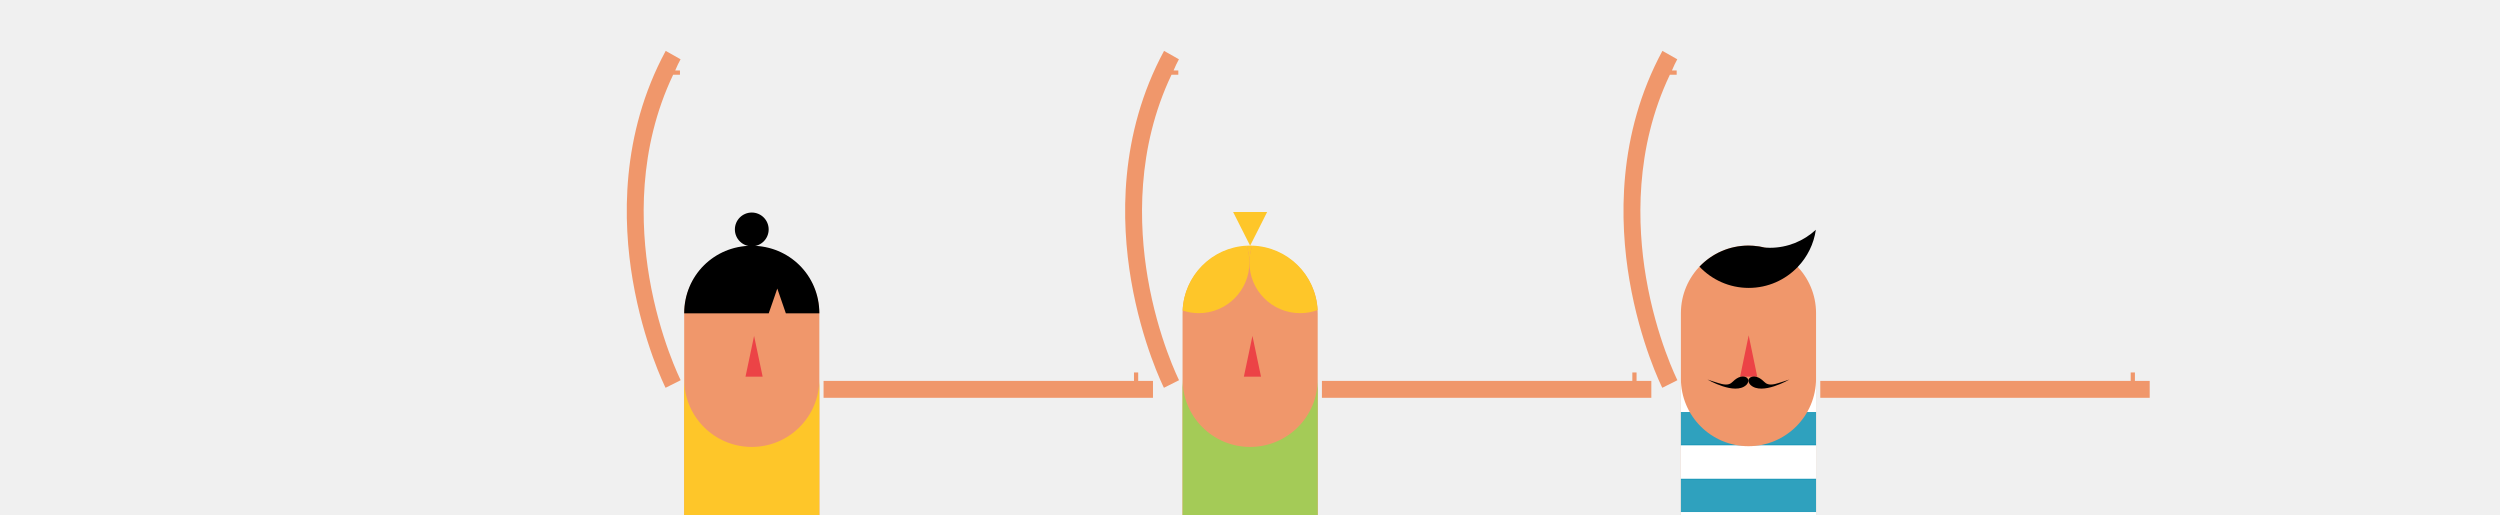
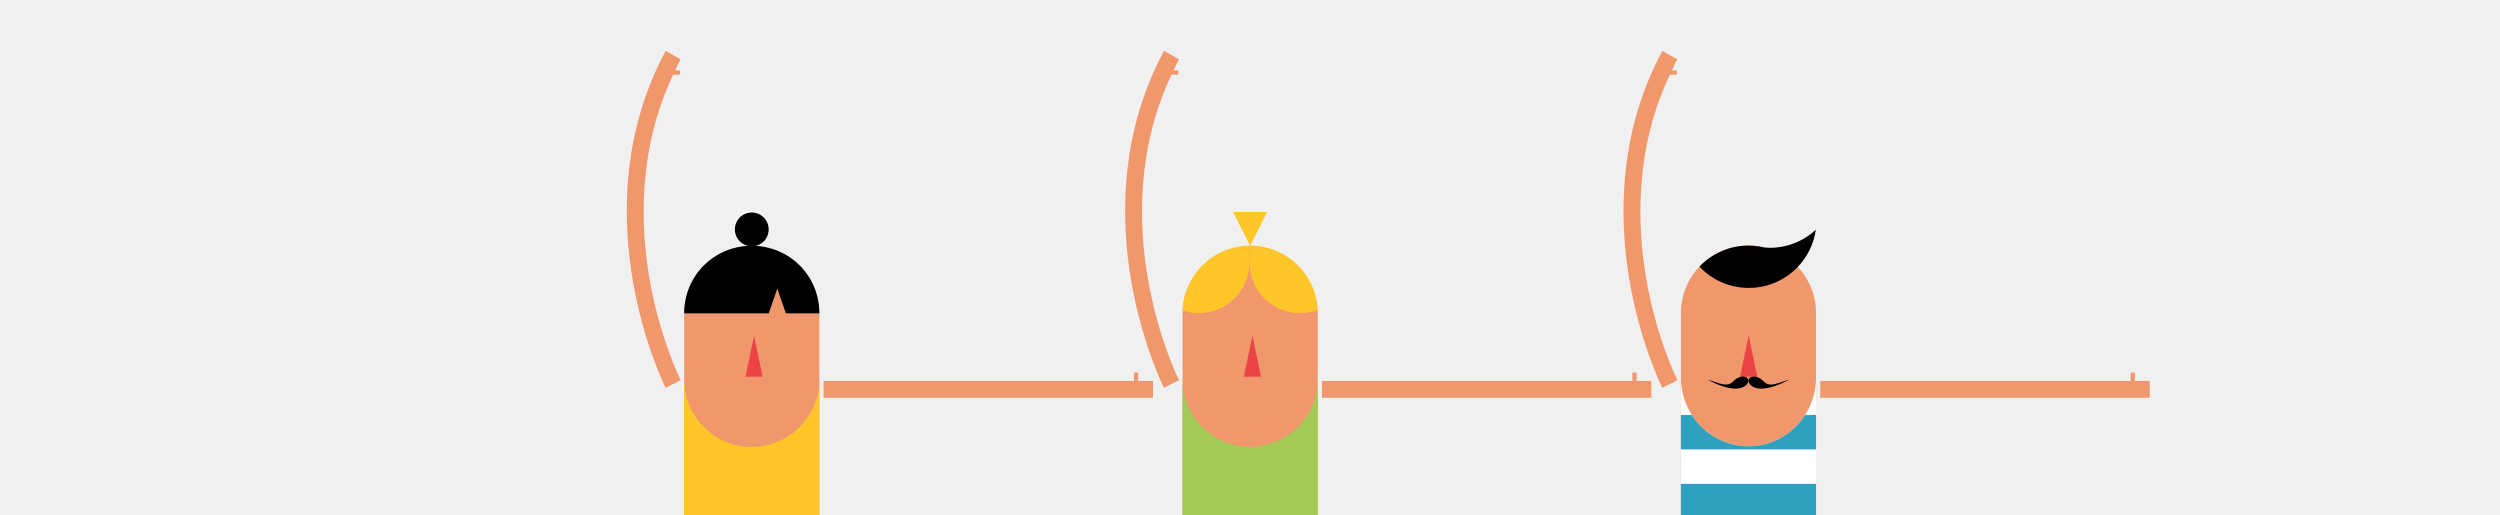
<svg xmlns="http://www.w3.org/2000/svg" xmlns:xlink="http://www.w3.org/1999/xlink" version="1.1" id="Capa_1" x="0px" y="0px" width="1183.887px" height="243.76px" viewBox="0 0 1183.887 243.76" enable-background="new 0 0 1183.887 243.76" xml:space="preserve">
-   <pattern x="-3840" y="-1151.62" width="114" height="20" patternUnits="userSpaceOnUse" id="Nueva_muestra_de_motivo_4" viewBox="0 -20 114 20" overflow="visible">
-     <g>
-       <polygon fill="none" points="0,0 114,0 114,-20 0,-20   " />
-       <polygon fill="#FFFFFF" points="114,0 0,0 0,-10 114,-10   " />
-       <polygon fill="#2FA1BE" points="114,-10 0,-10 0,-20 114,-20   " />
-     </g>
-   </pattern>
  <g>
-     <path fill="#F0976B" d="M319.752,33.38c0.809-2,1.643-3.662,2.531-5.309l-7.039-3.981c-21.463,39.746-20.336,80.957-15.611,108.607   c5.104,29.865,15.129,50.097,15.553,50.945l7.157-3.598c-0.1-0.199-9.988-19.901-14.866-48.661   c-4.193-24.727-5.381-61.004,11.303-96.004H322v-2H319.752z" />
+     <path fill="#F0976B" d="M319.752,33.38c0.809-2,1.643-3.662,2.531-5.309l-7.039-3.981c-21.464,39.746-20.336,80.957-15.611,108.606   c5.104,29.865,15.129,50.098,15.553,50.945l7.157-3.598c-0.1-0.199-9.988-19.9-14.866-48.661   c-4.192-24.727-5.381-61.004,11.304-96.004H322v-2L319.752,33.38L319.752,33.38z" />
    <g>
      <polygon fill="#F0976B" points="390,180.38 537,180.38 537,176.38 539,176.38 539,180.38 546,180.38 546,188.38 390,188.38   " />
    </g>
-     <path fill="#F0976B" d="M356,116.648c-17.674,0-32,14.326-32,32v144c0,17.673,14.326,32,32,32c17.672,0,32-14.327,32-32v-144   C388,130.975,373.672,116.648,356,116.648z" />
-     <polygon fill="#EC4346" points="357.098,178.38 353.035,178.38 355.066,168.757 357.098,159.062 359.129,168.721 361.158,178.38     " />
+     <path fill="#F0976B" d="M356,116.648c-17.674,0-32,14.326-32,32v144c0,17.674,14.326,32.001,32,32.001   c17.672,0,32-14.327,32-32.001v-144C388,130.976,373.672,116.648,356,116.648z" />
+     <polygon fill="#EC4346" points="357.098,178.38 353.035,178.38 355.066,168.757 357.098,159.062 359.129,168.722 361.158,178.38     " />
    <path d="M369.098,135.24" />
-     <path fill="#FEC629" d="M356,211.648c-17.674,0-32-14.327-32-32v113c0,17.673,14.326,32,32,32c17.672,0,32-14.327,32-32v-113   C388,197.321,373.672,211.648,356,211.648z" />
-     <path d="M356.006,116.38c-17.674,0-32,14-32,32h40.029l2.029-5.834l2.027-5.905l2.027,5.869l2.025,5.87h15.861   C388.006,130.38,373.678,116.38,356.006,116.38z" />
+     <path fill="#FEC629" d="M356,211.647c-17.674,0-32-14.326-32-32v113c0,17.674,14.326,32.001,32,32.001   c17.672,0,32-14.327,32-32.001v-113C388,197.321,373.672,211.647,356,211.647z" />
+     <path d="M356.006,116.38c-17.674,0-32,14-32,32h40.029l2.028-5.834l2.027-5.904l2.027,5.868l2.024,5.87h15.861   C388.006,130.38,373.678,116.38,356.006,116.38z" />
    <circle cx="356.006" cy="108.648" r="8" />
  </g>
-   <path fill="#F0976B" d="M555.752,33.38c0.809-2,1.643-3.662,2.531-5.309l-7.039-3.981c-21.463,39.746-20.336,80.957-15.611,108.607  c5.104,29.865,15.129,50.097,15.553,50.945l7.157-3.598c-0.1-0.199-9.988-19.901-14.866-48.661  c-4.193-24.727-5.381-61.004,11.303-96.004H558v-2H555.752z" />
+   <path fill="#F0976B" d="M555.752,33.38c0.809-2,1.643-3.662,2.53-5.309l-7.039-3.981c-21.463,39.746-20.336,80.957-15.61,108.606  c5.104,29.865,15.129,50.098,15.553,50.945l7.157-3.598c-0.101-0.199-9.988-19.9-14.866-48.661  c-4.193-24.727-5.381-61.004,11.303-96.004H558v-2L555.752,33.38L555.752,33.38z" />
  <g>
    <polygon fill="#F0976B" points="626,180.38 773,180.38 773,176.38 775,176.38 775,180.38 782,180.38 782,188.38 626,188.38  " />
  </g>
-   <path fill="#F0976B" d="M592,116.648c-17.674,0-32,14.326-32,32v144c0,17.673,14.326,32,32,32c17.672,0,32-14.327,32-32v-144  C624,130.975,609.672,116.648,592,116.648z" />
-   <polygon fill="#EC4346" points="593.098,178.38 589.035,178.38 591.066,168.757 593.098,159.062 595.129,168.721 597.158,178.38 " />
+   <path fill="#F0976B" d="M592,116.648c-17.675,0-32,14.326-32,32v144c0,17.674,14.325,32.001,32,32.001c17.672,0,32-14.327,32-32.001  v-144C624,130.976,609.672,116.648,592,116.648z" />
+   <polygon fill="#EC4346" points="593.098,178.38 589.034,178.38 591.066,168.757 593.098,159.062 595.129,168.722 597.157,178.38 " />
  <path d="M605.098,135.24" />
-   <path fill="#A4CB57" d="M592,211.648c-17.674,0-32-14.327-32-32v113c0,17.673,14.326,32,32,32c17.672,0,32-14.327,32-32v-113  C624,197.321,609.672,211.648,592,211.648z" />
-   <path fill="#F0976B" d="M791.752,33.38c0.809-2,1.643-3.662,2.531-5.309l-7.039-3.981c-21.463,39.746-20.336,80.957-15.611,108.607  c5.104,29.865,15.129,50.097,15.553,50.945l7.157-3.598c-0.1-0.199-9.988-19.901-14.866-48.661  c-4.193-24.727-5.381-61.004,11.303-96.004H794v-2H791.752z" />
+   <path fill="#A4CB57" d="M592,211.647c-17.675,0-32-14.326-32-32v113c0,17.674,14.325,32.001,32,32.001c17.672,0,32-14.327,32-32.001  v-113C624,197.321,609.672,211.647,592,211.647z" />
+   <path fill="#F0976B" d="M791.752,33.38c0.809-2,1.643-3.662,2.53-5.309l-7.039-3.981c-21.463,39.746-20.336,80.957-15.61,108.606  c5.104,29.865,15.129,50.098,15.553,50.945l7.157-3.598c-0.101-0.199-9.988-19.9-14.866-48.661  c-4.193-24.727-5.381-61.004,11.303-96.004H794v-2L791.752,33.38L791.752,33.38z" />
  <g>
    <polygon fill="#F0976B" points="862,180.38 1009,180.38 1009,176.38 1011,176.38 1011,180.38 1018,180.38 1018,188.38 862,188.38     " />
  </g>
-   <polygon fill="#FEC629" points="592,100.38 600.066,100.38 596.033,108.388 592,116.344 587.971,108.363 583.941,100.38 " />
+   <polygon fill="#FEC629" points="592,100.38 600.066,100.38 596.032,108.388 592,116.344 587.971,108.363 583.941,100.38 " />
  <g>
-     <path fill="#FEC629" d="M593.034,116.324c-0.343-0.01-0.685-0.025-1.03-0.025c-0.566,0-1.129,0.016-1.688,0.045   c0.874,2.49,1.355,5.166,1.355,7.955C591.672,121.502,592.155,118.82,593.034,116.324z" />
-     <path fill="#FEC629" d="M591.672,124.299c0-2.789-0.481-5.465-1.355-7.955c-16.476,0.855-29.646,14.174-30.281,30.707   c2.4,0.805,4.966,1.248,7.637,1.248C580.927,148.299,591.672,137.554,591.672,124.299z" />
-     <path fill="#FEC629" d="M593.034,116.324c-0.879,2.496-1.362,5.178-1.362,7.975c0,13.255,10.745,24,24,24   c2.916,0,5.709-0.521,8.295-1.473C623.212,130.178,609.738,116.854,593.034,116.324z" />
+     <path fill="#FEC629" d="M593.033,116.324c-0.343-0.01-0.685-0.025-1.029-0.025c-0.566,0-1.13,0.016-1.688,0.045   c0.874,2.49,1.355,5.166,1.355,7.955C591.672,121.502,592.155,118.82,593.033,116.324z" />
+     <path fill="#FEC629" d="M591.672,124.299c0-2.789-0.481-5.465-1.355-7.955c-16.476,0.855-29.646,14.175-30.281,30.707   c2.4,0.806,4.967,1.248,7.638,1.248C580.927,148.299,591.672,137.554,591.672,124.299z" />
+     <path fill="#FEC629" d="M593.033,116.324c-0.879,2.496-1.361,5.178-1.361,7.975c0,13.255,10.744,24,24,24   c2.916,0,5.709-0.521,8.295-1.473C623.212,130.179,609.738,116.854,593.033,116.324z" />
  </g>
-   <path d="M603.818,133.98" />
-   <path d="M604.078,133.9" />
-   <path fill="#F0976B" d="M828,116.299c-17.673,0-32,14.326-32,32v144c0,17.673,14.327,32,32,32s32-14.327,32-32v-144  C860,130.625,845.673,116.299,828,116.299z" />
-   <polygon fill="#EC4346" points="828.097,178.38 824.033,178.38 826.065,168.581 828.097,158.801 830.127,168.59 832.157,178.38 " />
-   <path d="M838.121,117.344c-0.801,0-1.592-0.039-2.378-0.098c-1.739-0.432-3.535-0.717-5.374-0.852  c-0.782-0.057-1.568-0.096-2.365-0.096c-9.14,0-17.377,3.838-23.209,9.982c5.854,6.193,14.136,10.062,23.326,10.062  c9.129,0,17.366-3.814,23.212-9.937c4.509-4.722,7.596-10.815,8.57-17.594C854.179,114.106,846.529,117.344,838.121,117.344z" />
+   <path d="M603.818,133.979" />
+   <path d="M604.077,133.899" />
+   <path fill="#F0976B" d="M828,116.299c-17.674,0-32,14.326-32,32v144c0,17.673,14.326,32,32,32c17.673,0,32-14.327,32-32v-144  C860,130.625,845.673,116.299,828,116.299z" />
+   <polygon fill="#EC4346" points="828.097,178.38 824.032,178.38 826.065,168.581 828.097,158.801 830.127,168.59 832.156,178.38 " />
+   <path d="M838.12,117.344c-0.801,0-1.592-0.039-2.378-0.098c-1.738-0.432-3.535-0.717-5.374-0.852  c-0.781-0.057-1.567-0.096-2.364-0.096c-9.141,0-17.377,3.838-23.209,9.982c5.854,6.193,14.136,10.062,23.325,10.062  c9.13,0,17.366-3.813,23.212-9.937c4.51-4.722,7.597-10.815,8.57-17.594C854.179,114.106,846.529,117.344,838.12,117.344z" />
  <g>
-     <path d="M808.571,179.732c0,0,12.926,7.566,18.334,2.619c1.065-0.975,1.065-2.1,1.065-2.1s0.024-1.063-1.14-1.626   c-1.326-0.641-3.617-0.545-6.325,2.175c-0.926,0.93-2.216,1.729-5.139,1.051C813.633,181.449,808.571,179.732,808.571,179.732z" />
-     <path d="M847.369,179.732c0,0-12.926,7.566-18.334,2.619c-1.066-0.975-1.066-2.1-1.066-2.1s-0.023-1.063,1.141-1.626   c1.326-0.641,3.617-0.545,6.324,2.175c0.927,0.93,2.217,1.729,5.14,1.051C842.308,181.449,847.369,179.732,847.369,179.732z" />
+     <path d="M808.571,179.731c0,0,12.926,7.566,18.334,2.619c1.065-0.975,1.065-2.1,1.065-2.1s0.023-1.062-1.141-1.626   c-1.325-0.642-3.616-0.545-6.324,2.175c-0.927,0.93-2.217,1.729-5.14,1.051C813.633,181.449,808.571,179.731,808.571,179.731z" />
+     <path d="M847.368,179.731c0,0-12.926,7.566-18.334,2.619c-1.065-0.975-1.065-2.1-1.065-2.1s-0.023-1.062,1.141-1.626   c1.326-0.642,3.617-0.545,6.324,2.175c0.927,0.93,2.217,1.729,5.14,1.051C842.308,181.449,847.368,179.731,847.368,179.731z" />
  </g>
-   <pattern id="SVGID_1_" xlink:href="#Nueva_muestra_de_motivo_4" patternTransform="matrix(1.5791 0 0 1.5791 -155.8984 3876.964)">
- </pattern>
-   <path fill="url(#SVGID_1_)" d="M828,211.299c-17.673,0-32-14.327-32-32v113c0,17.673,14.327,32,32,32s32-14.327,32-32v-113  C860,196.972,845.673,211.299,828,211.299z" />
+   <g>
+     <g>
+       <g>
+         <defs>
+           <path id="SVGID_1_" d="M828,324.563c17.673,0,32-14.615,32-32.642V178.694c0,18.027-14.327,32.643-32,32.643      s-32-14.613-32-32.643v113.228C796,309.948,810.327,324.563,828,324.563z" />
+         </defs>
+         <clipPath id="SVGID_2_">
+           <use xlink:href="#SVGID_1_" overflow="visible" />
+         </clipPath>
+         <rect x="746.5" y="137.847" clip-path="url(#SVGID_2_)" fill="#FFFFFF" width="161.5" height="200.952" />
+       </g>
+     </g>
+     <g>
+       <g>
+         <defs>
+           <path id="SVGID_3_" d="M828,324.563c17.673,0,32-14.615,32-32.642V178.694c0,18.027-14.327,32.643-32,32.643      s-32-14.613-32-32.643v113.228C796,309.948,810.327,324.563,828,324.563z" />
+         </defs>
+         <clipPath id="SVGID_4_">
+           <use xlink:href="#SVGID_3_" overflow="visible" />
+         </clipPath>
+         <rect x="789.5" y="261.275" clip-path="url(#SVGID_4_)" fill="#2FA1BE" width="74.5" height="16.32" />
+       </g>
+     </g>
+     <g>
+       <g>
+         <defs>
+           <path id="SVGID_5_" d="M828,324.563c17.673,0,32-14.615,32-32.642V178.694c0,18.027-14.327,32.643-32,32.643      s-32-14.613-32-32.643v113.228C796,309.948,810.327,324.563,828,324.563z" />
+         </defs>
+         <clipPath id="SVGID_6_">
+           <use xlink:href="#SVGID_5_" overflow="visible" />
+         </clipPath>
+         <rect x="789.5" y="229.142" clip-path="url(#SVGID_6_)" fill="#2FA1BE" width="74.5" height="16.321" />
+       </g>
+     </g>
+     <g>
+       <g>
+         <defs>
+           <path id="SVGID_7_" d="M828,324.563c17.673,0,32-14.615,32-32.642V178.694c0,18.027-14.327,32.643-32,32.643      s-32-14.613-32-32.643v113.228C796,309.948,810.327,324.563,828,324.563z" />
+         </defs>
+         <clipPath id="SVGID_8_">
+           <use xlink:href="#SVGID_7_" overflow="visible" />
+         </clipPath>
+         <rect x="789.5" y="196.5" clip-path="url(#SVGID_8_)" fill="#2FA1BE" width="74.5" height="16.321" />
+       </g>
+     </g>
+   </g>
</svg>
